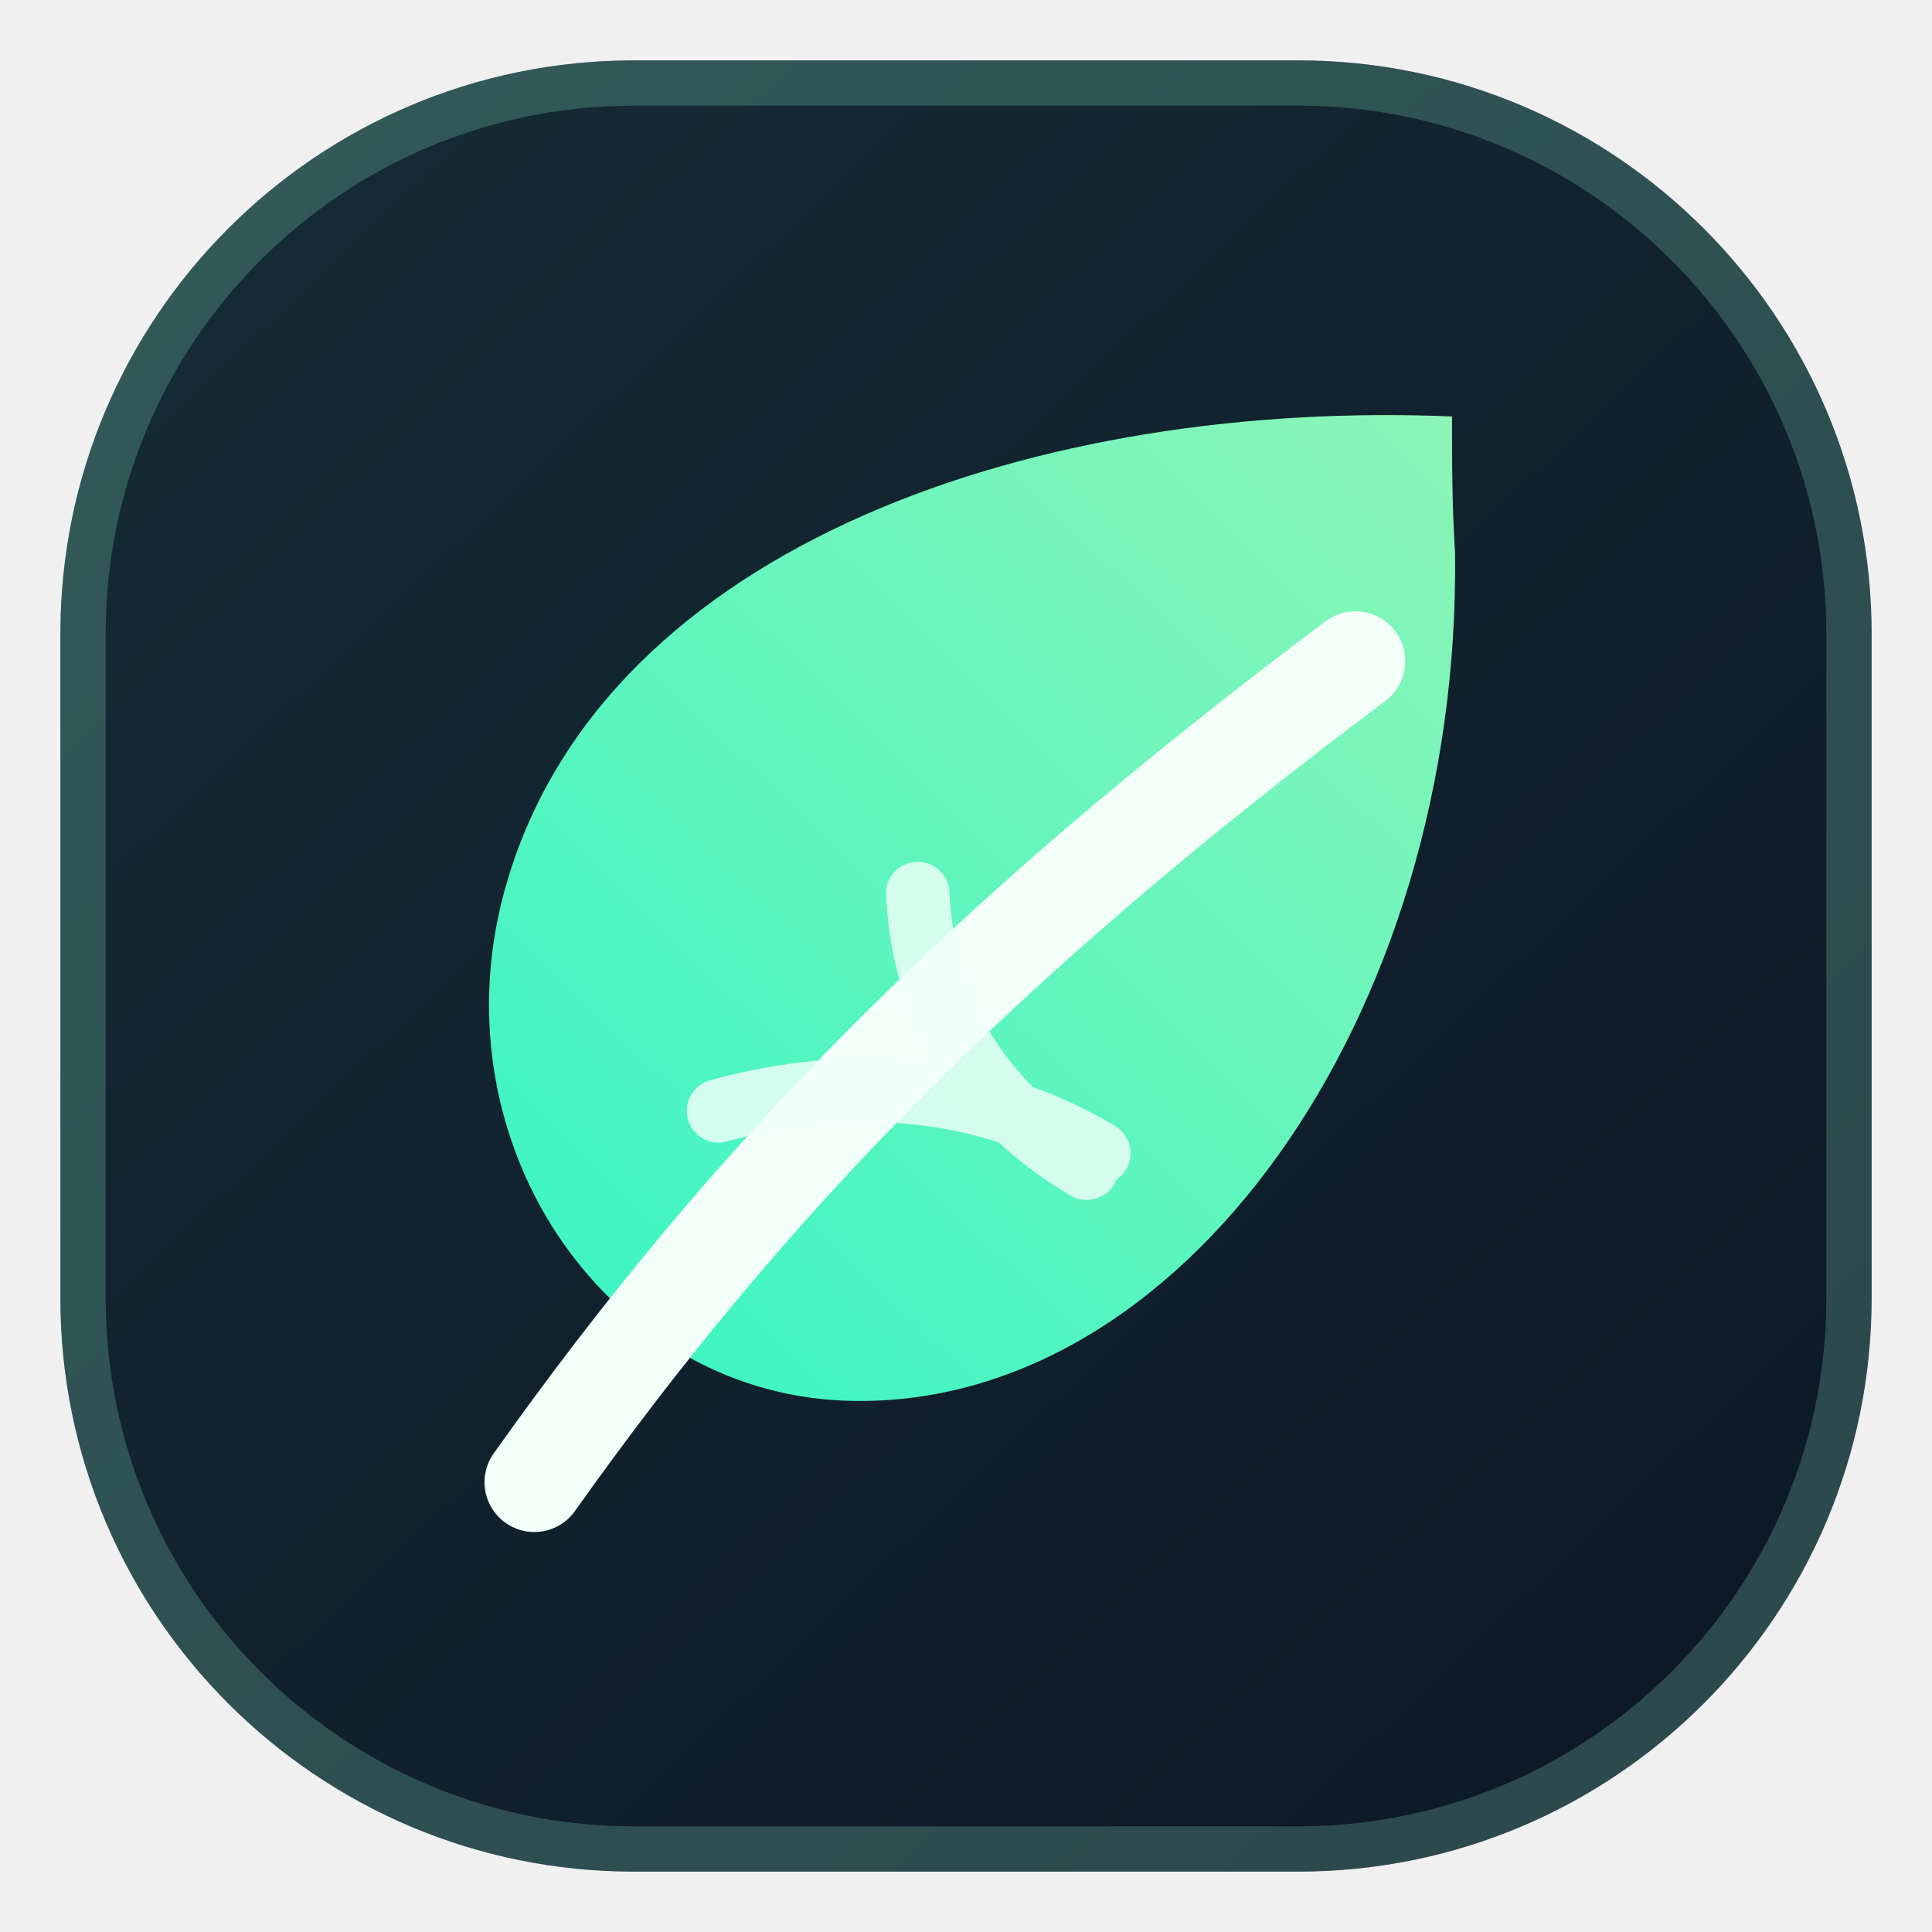
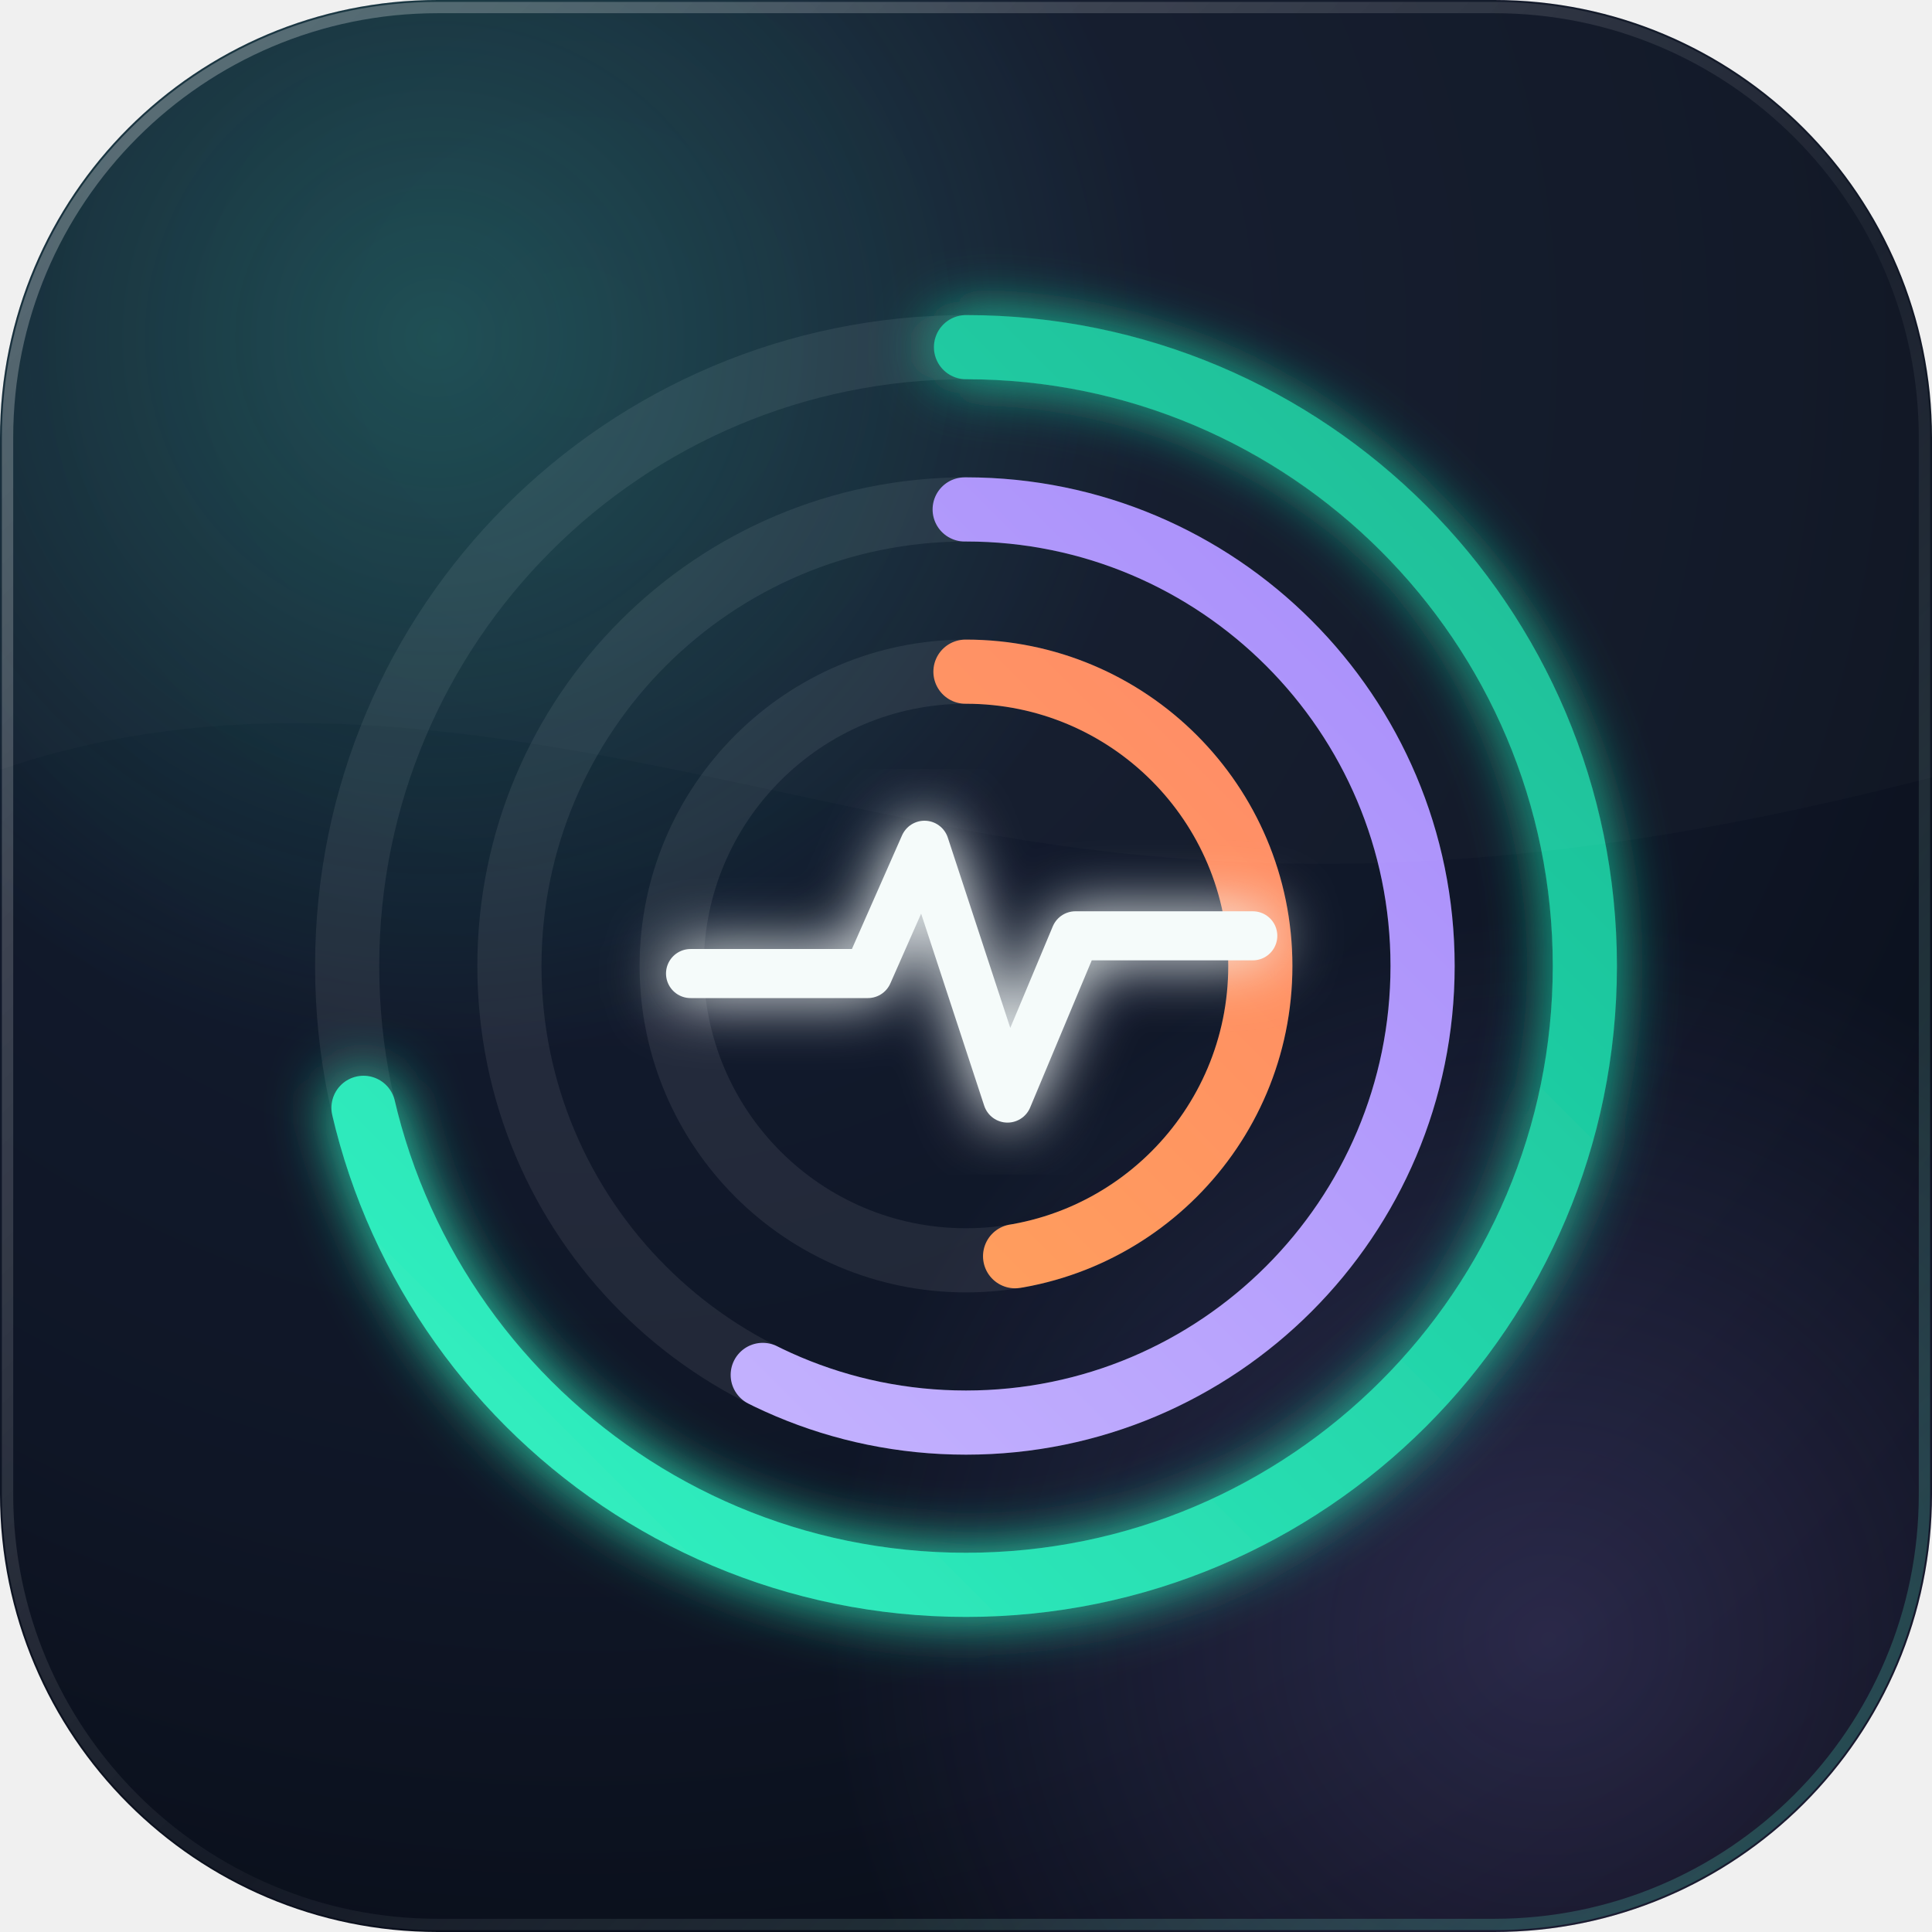
- <svg xmlns="http://www.w3.org/2000/svg" viewBox="0 0 64 64" fill="none">
+ <svg xmlns="http://www.w3.org/2000/svg" viewBox="0 0 512 512" width="512" height="512" role="img" aria-label="LocalHealth Pro pulse rings logo">
  <defs>
-     <linearGradient id="tile" x1="5" y1="4" x2="60" y2="62" gradientUnits="userSpaceOnUse">
-       <stop stop-color="#152C35" />
-       <stop offset="1" stop-color="#0C1725" />
+     <radialGradient id="bg" cx="30%" cy="18%" r="100%">
+       <stop offset="0" stop-color="#151E33" />
+       <stop offset=".62" stop-color="#0F1626" />
+       <stop offset="1" stop-color="#070B14" />
+     </radialGradient>
+     <linearGradient id="mint" x1="0" y1="0" x2="1" y2="1">
+       <stop offset="0" stop-color="#34F5C5" />
+       <stop offset="1" stop-color="#16B992" />
    </linearGradient>
-     <linearGradient id="leaf" x1="16" y1="47" x2="48" y2="14" gradientUnits="userSpaceOnUse">
-       <stop stop-color="#34F5C5" />
-       <stop offset="1" stop-color="#8CF5B7" />
+     <linearGradient id="violet" x1="0" y1="0" x2="1" y2="1">
+       <stop offset="0" stop-color="#C7B7FF" />
+       <stop offset="1" stop-color="#A78BFA" />
    </linearGradient>
+     <linearGradient id="coral" x1="0" y1="0" x2="1" y2="1">
+       <stop offset="0" stop-color="#FFA45B" />
+       <stop offset="1" stop-color="#FF8A65" />
+     </linearGradient>
+     <linearGradient id="edge" x1="0" y1="0" x2="1" y2="1">
+       <stop offset="0" stop-color="#FFFFFF" stop-opacity=".3" />
+       <stop offset=".55" stop-color="#FFFFFF" stop-opacity=".04" />
+       <stop offset="1" stop-color="#34F5C5" stop-opacity=".25" />
+     </linearGradient>
+     <radialGradient id="glowMint">
+       <stop stop-color="#34F5C5" stop-opacity=".22" />
+       <stop offset="1" stop-color="#34F5C5" stop-opacity="0" />
+     </radialGradient>
+     <radialGradient id="glowViolet">
+       <stop stop-color="#A78BFA" stop-opacity=".2" />
+       <stop offset="1" stop-color="#A78BFA" stop-opacity="0" />
+     </radialGradient>
+     <clipPath id="clip">
+       <rect width="512" height="512" rx="116" />
+     </clipPath>
+     <filter id="softGlow" x="-30%" y="-30%" width="160%" height="160%">
+       <feGaussianBlur stdDeviation="8" result="blur" />
+       <feMerge>
+         <feMergeNode in="blur" />
+         <feMergeNode in="SourceGraphic" />
+       </feMerge>
+     </filter>
  </defs>
-   <rect x="2" y="2" width="60" height="60" rx="19" fill="url(#tile)" />
-   <rect x="2.75" y="2.75" width="58.5" height="58.5" rx="18.25" stroke="#9EF9D6" stroke-opacity=".22" stroke-width="1.5" />
-   <path d="M48.2 13.8C34.5 13.2 20.1 18 16.8 29.2c-2.5 8.4 3.1 16.9 11.2 17.2 11.1.4 20.4-12.7 20.2-28.1-.1-1.6-.1-3-.1-4.5Z" fill="url(#leaf)" />
-   <path d="M17.7 49.1c7.1-10 14.8-17.9 27.2-27.2" stroke="#F2FFF9" stroke-linecap="round" stroke-width="3.3" />
-   <path d="M23.8 36.8c4.7-1.3 9.1-.7 12.6 1.4M30.4 29.6c.2 4 2.2 7.1 5.6 9.1" stroke="#EFFFF8" stroke-linecap="round" stroke-linejoin="round" stroke-opacity=".82" stroke-width="2.1" />
+   <g clip-path="url(#clip)">
+     <rect width="512" height="512" fill="url(#bg)" />
+     <circle cx="116" cy="90" r="190" fill="url(#glowMint)" />
+     <circle cx="410" cy="434" r="190" fill="url(#glowViolet)" />
+     <g fill="none" stroke-linecap="round" stroke-width="17" transform="rotate(-90 256 256)">
+       <circle cx="256" cy="256" r="164" stroke="#FFFFFF" stroke-opacity=".075" />
+       <circle cx="256" cy="256" r="121" stroke="#FFFFFF" stroke-opacity=".075" />
+       <circle cx="256" cy="256" r="78" stroke="#FFFFFF" stroke-opacity=".075" />
+       <circle cx="256" cy="256" r="164" stroke="url(#mint)" stroke-dasharray="735 296" filter="url(#softGlow)" />
+       <circle cx="256" cy="256" r="121" stroke="url(#violet)" stroke-dasharray="436 324" />
+       <circle cx="256" cy="256" r="78" stroke="url(#coral)" stroke-dasharray="232 258" />
+     </g>
+     <path d="M183 258h47l15-34 22 67 18-43h47" fill="none" stroke="#F5FBFA" stroke-width="13" stroke-linecap="round" stroke-linejoin="round" filter="url(#softGlow)" />
+     <path d="M0 0h512v206c-93 24-171 30-256 14S84 175 0 204V0Z" fill="#FFFFFF" opacity=".018" />
+   </g>
+   <rect x="2" y="2" width="508" height="508" rx="114" fill="none" stroke="url(#edge)" stroke-width="3" />
</svg>
